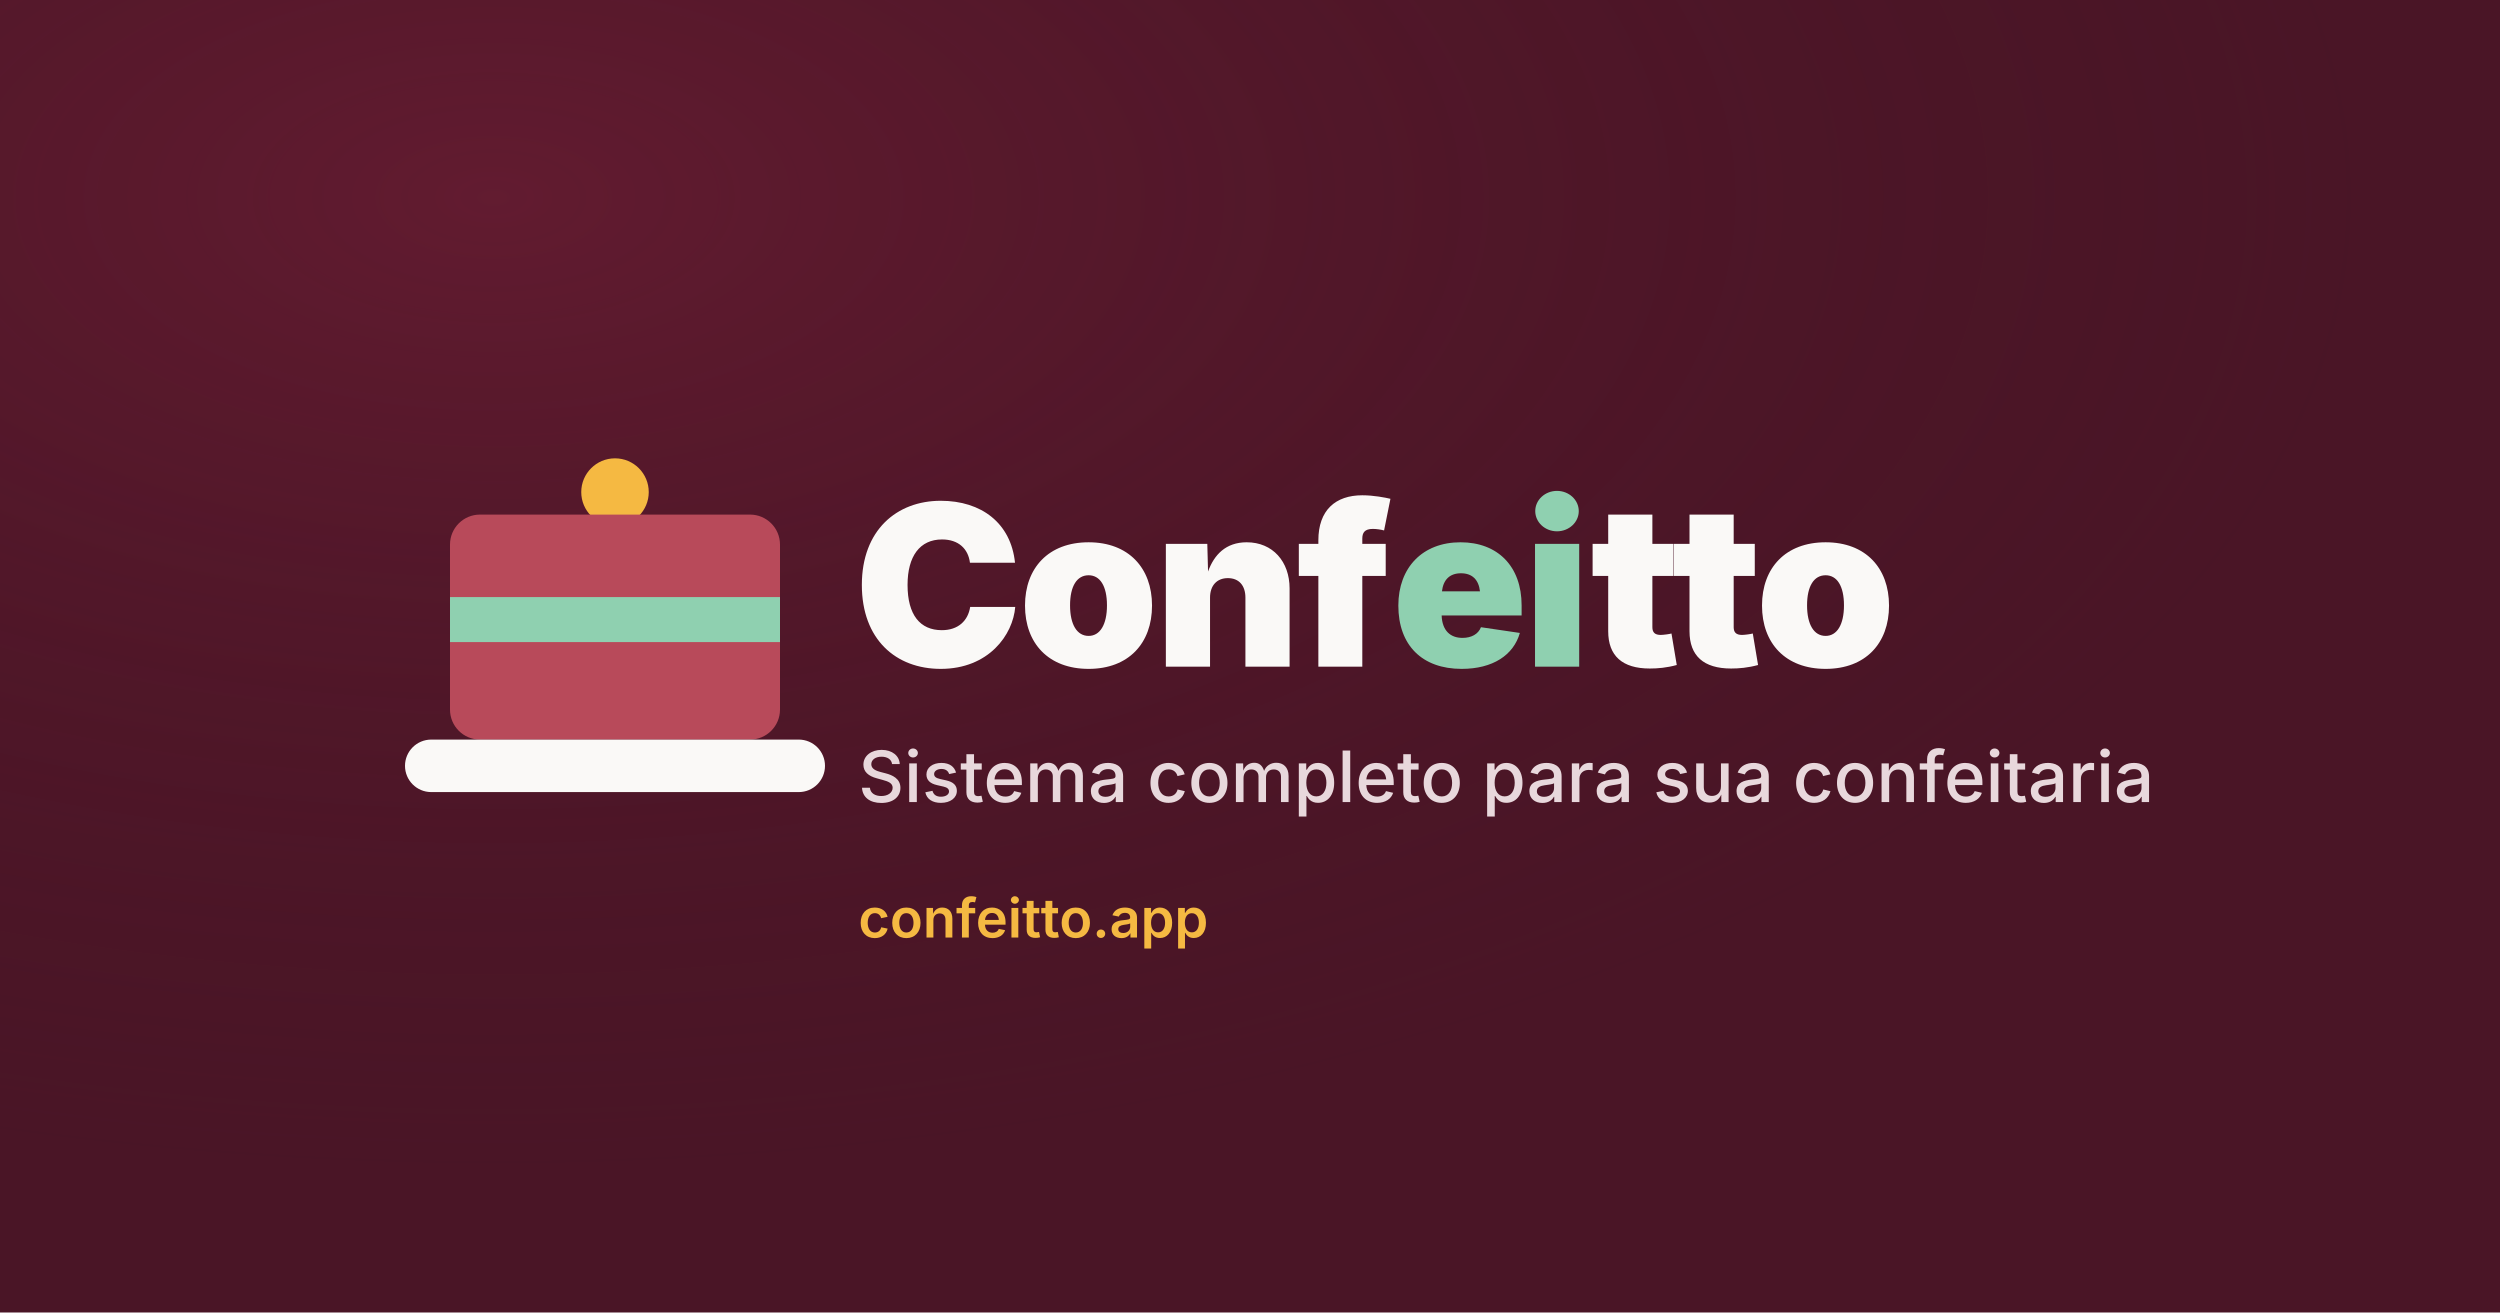
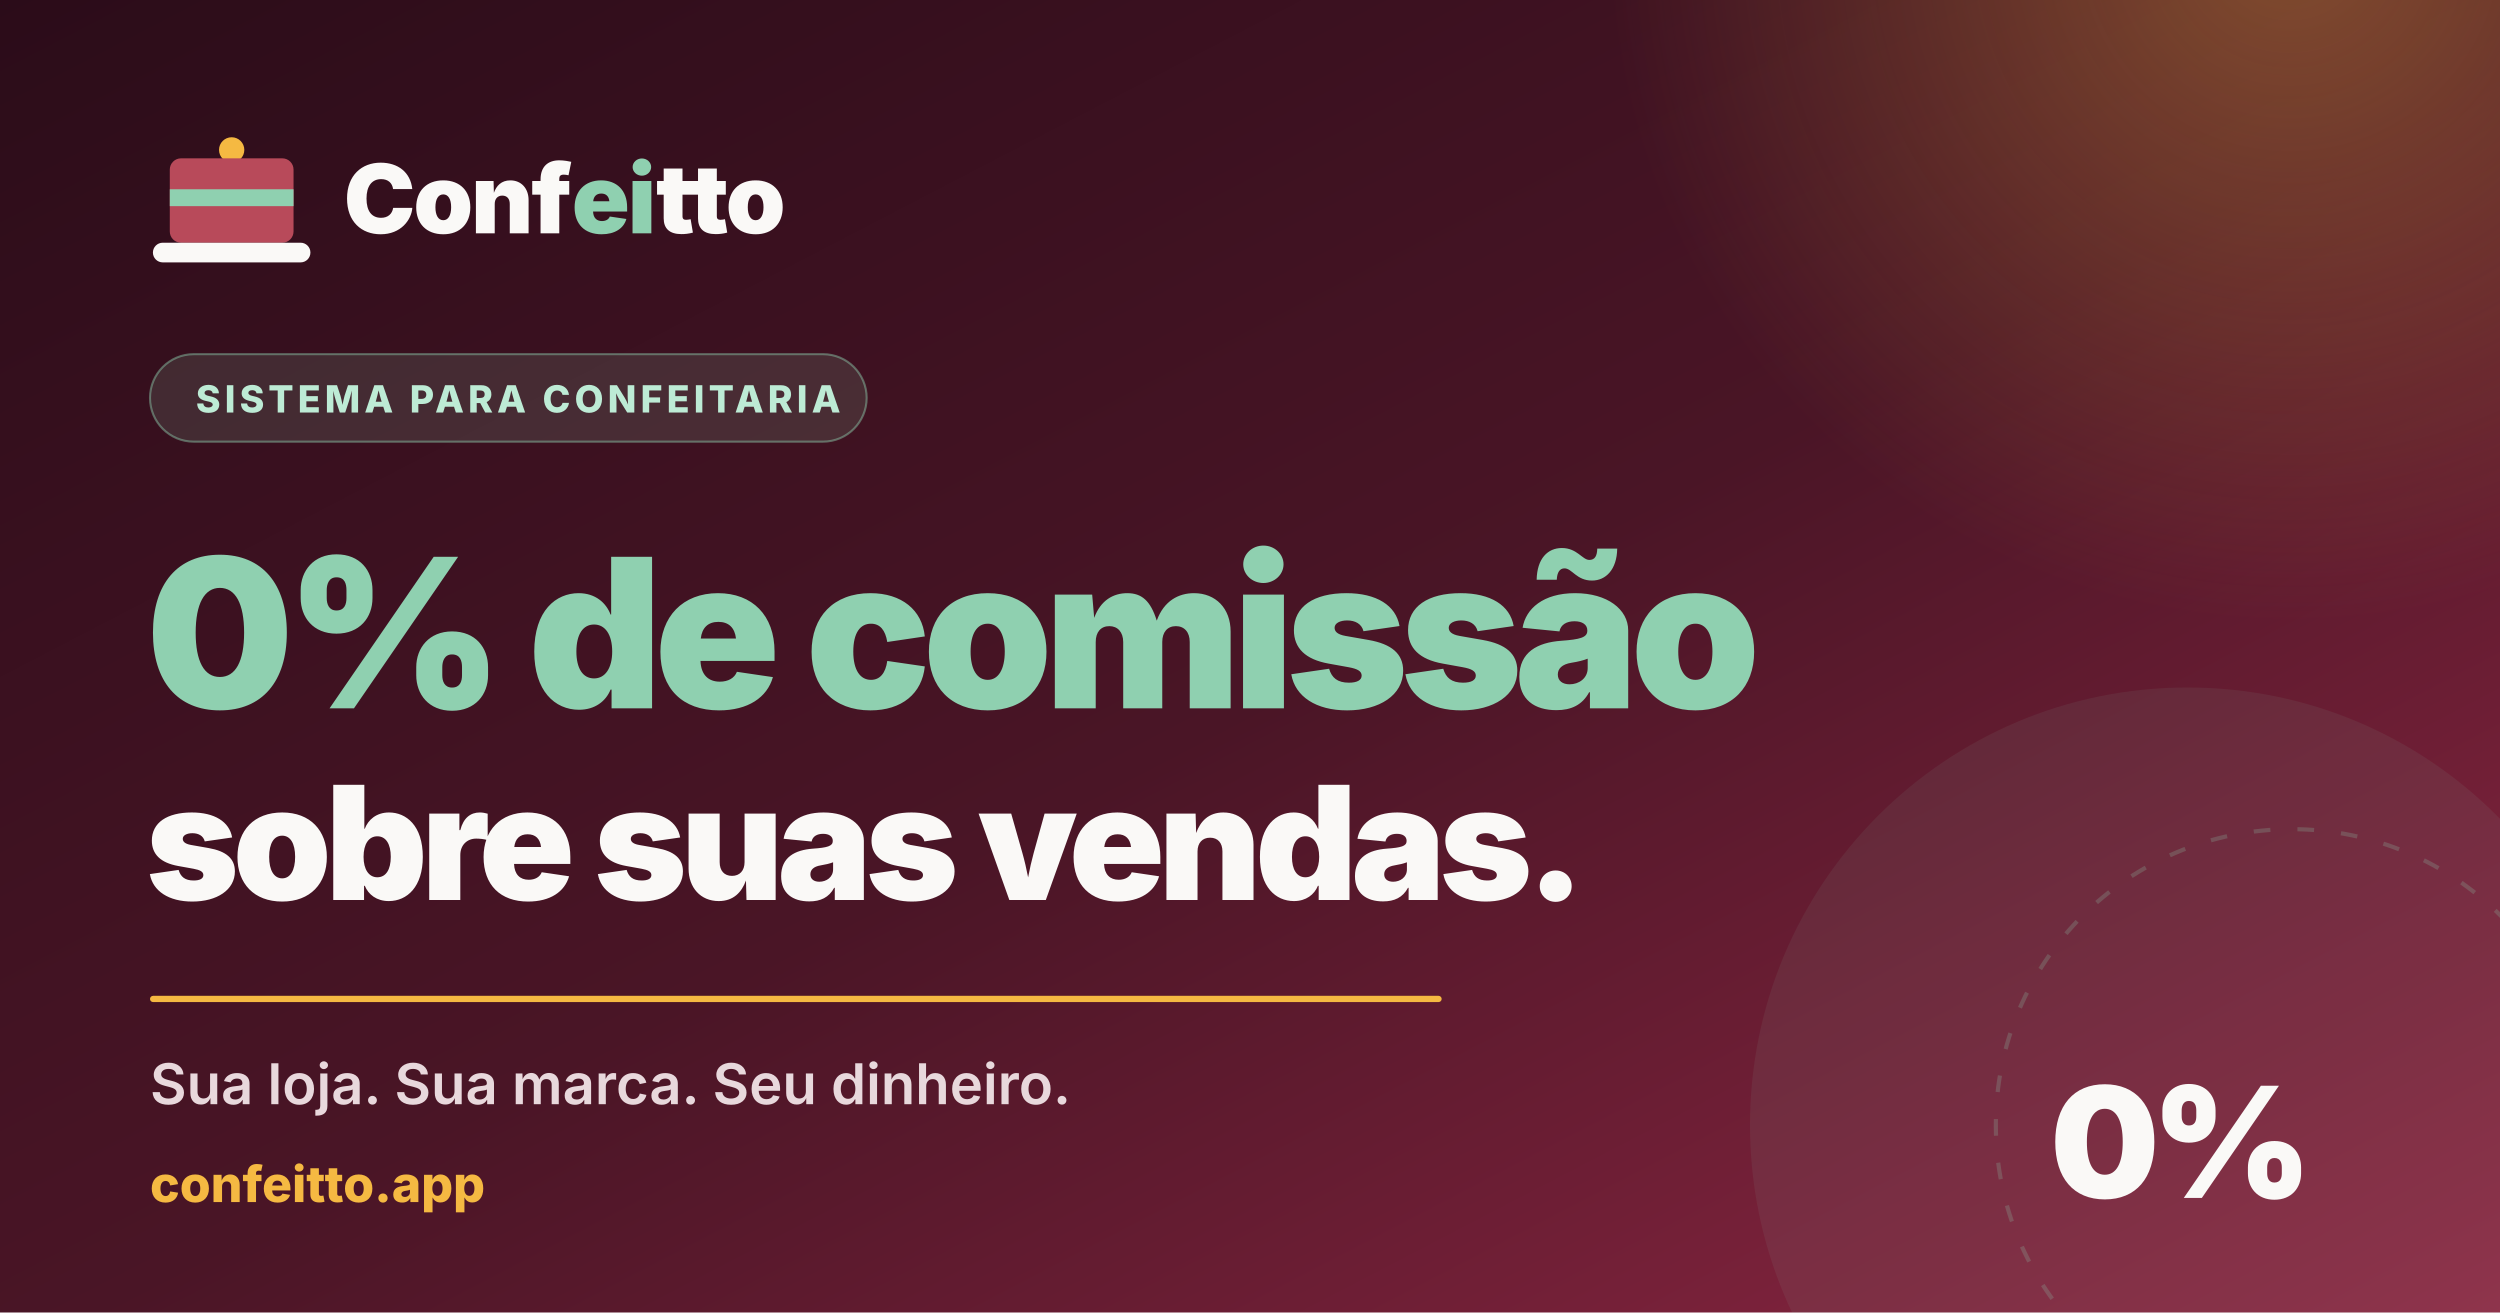
<svg xmlns="http://www.w3.org/2000/svg" viewBox="0 0 1200 630" width="1200" height="630">
-   <rect width="1200" height="630" fill="#4a1526" />
-   <rect width="1200" height="630" fill="url(#grad)" opacity="0.35" />
  <defs>
-     <radialGradient id="grad" cx="20%" cy="15%" r="75%">
-       <stop offset="0%" stop-color="#8f2743" />
-       <stop offset="100%" stop-color="#4a1526" stop-opacity="0" />
+     <linearGradient id="bg" x1="0" y1="0" x2="1" y2="1">
+       <stop offset="0%" stop-color="#2b0c19" />
+       <stop offset="52%" stop-color="#4a1526" />
+       <stop offset="100%" stop-color="#8f2743" />
+     </linearGradient>
+     <radialGradient id="glow" cx="50%" cy="50%" r="50%">
+       <stop offset="0%" stop-color="#f5b942" stop-opacity=".34" />
+       <stop offset="100%" stop-color="#f5b942" stop-opacity="0" />
    </radialGradient>
  </defs>
-   <g transform="translate(180,175) scale(3.6)">
+   <rect width="1200" height="630" fill="url(#bg)" />
+   <circle cx="1100" cy="-30" r="330" fill="url(#glow)" />
+   <circle cx="1050" cy="540" r="210" fill="#8fd0b0" opacity=".08" />
+   <circle cx="1100" cy="540" r="142" fill="none" stroke="#8fd0b0" stroke-width="2" stroke-dasharray="8 13" opacity=".22" />
+   <g transform="translate(68,49) scale(1.35)">
    <circle cx="32" cy="17" r="4.5" fill="#f5b942" />
    <rect x="10" y="20" width="44" height="30" rx="4" fill="#b84a5a" />
    <rect x="10" y="31" width="44" height="6" fill="#8fd0b0" />
    <rect x="4" y="50" width="56" height="7" rx="3.5" fill="#faf9f7" />
  </g>
-   <text x="410" y="320" font-family="Outfit, system-ui, -apple-system, sans-serif" font-size="108" font-weight="900" letter-spacing="-2" fill="#faf9f7">Conf<tspan fill="#8fd0b0">ei</tspan>tto</text>
-   <text x="412" y="385" font-family="Outfit, system-ui, -apple-system, sans-serif" font-size="34" font-weight="500" fill="#e8d8dc">Sistema completo para sua confeitaria</text>
-   <text x="412" y="450" font-family="Outfit, system-ui, -apple-system, sans-serif" font-size="26" font-weight="600" fill="#f5b942">confeitto.app</text>
+   <text x="165" y="112" font-family="Outfit, system-ui, -apple-system, sans-serif" font-size="46" font-weight="900" letter-spacing="-1" fill="#faf9f7">Conf<tspan fill="#8fd0b0">ei</tspan>tto</text>
+   <rect x="72" y="170" width="344" height="42" rx="21" fill="#8fd0b0" opacity=".14" />
+   <rect x="72" y="170" width="344" height="42" rx="21" fill="none" stroke="#8fd0b0" opacity=".45" />
+   <text x="94" y="198" font-family="Outfit, system-ui, -apple-system, sans-serif" font-size="18" font-weight="800" letter-spacing="2" fill="#bdebd5">SISTEMA PARA CONFEITARIA</text>
+   <text x="70" y="340" font-family="Outfit, system-ui, -apple-system, sans-serif" font-size="100" font-weight="900" letter-spacing="-4" fill="#8fd0b0">0% de comissão</text>
+   <text x="70" y="432" font-family="Outfit, system-ui, -apple-system, sans-serif" font-size="76" font-weight="900" letter-spacing="-3" fill="#faf9f7">sobre suas vendas.</text>
+   <rect x="72" y="478" width="620" height="3" rx="1.5" fill="#f5b942" />
+   <text x="72" y="530" font-family="Outfit, system-ui, -apple-system, sans-serif" font-size="27" font-weight="600" fill="#e8d8dc">Sua loja. Sua marca. Seu dinheiro.</text>
+   <text x="72" y="577" font-family="Outfit, system-ui, -apple-system, sans-serif" font-size="24" font-weight="800" fill="#f5b942">confeitto.app</text>
+   <text x="984" y="575" font-family="Outfit, system-ui, -apple-system, sans-serif" font-size="74" font-weight="900" letter-spacing="-4" fill="#faf9f7">0%</text>
</svg>
